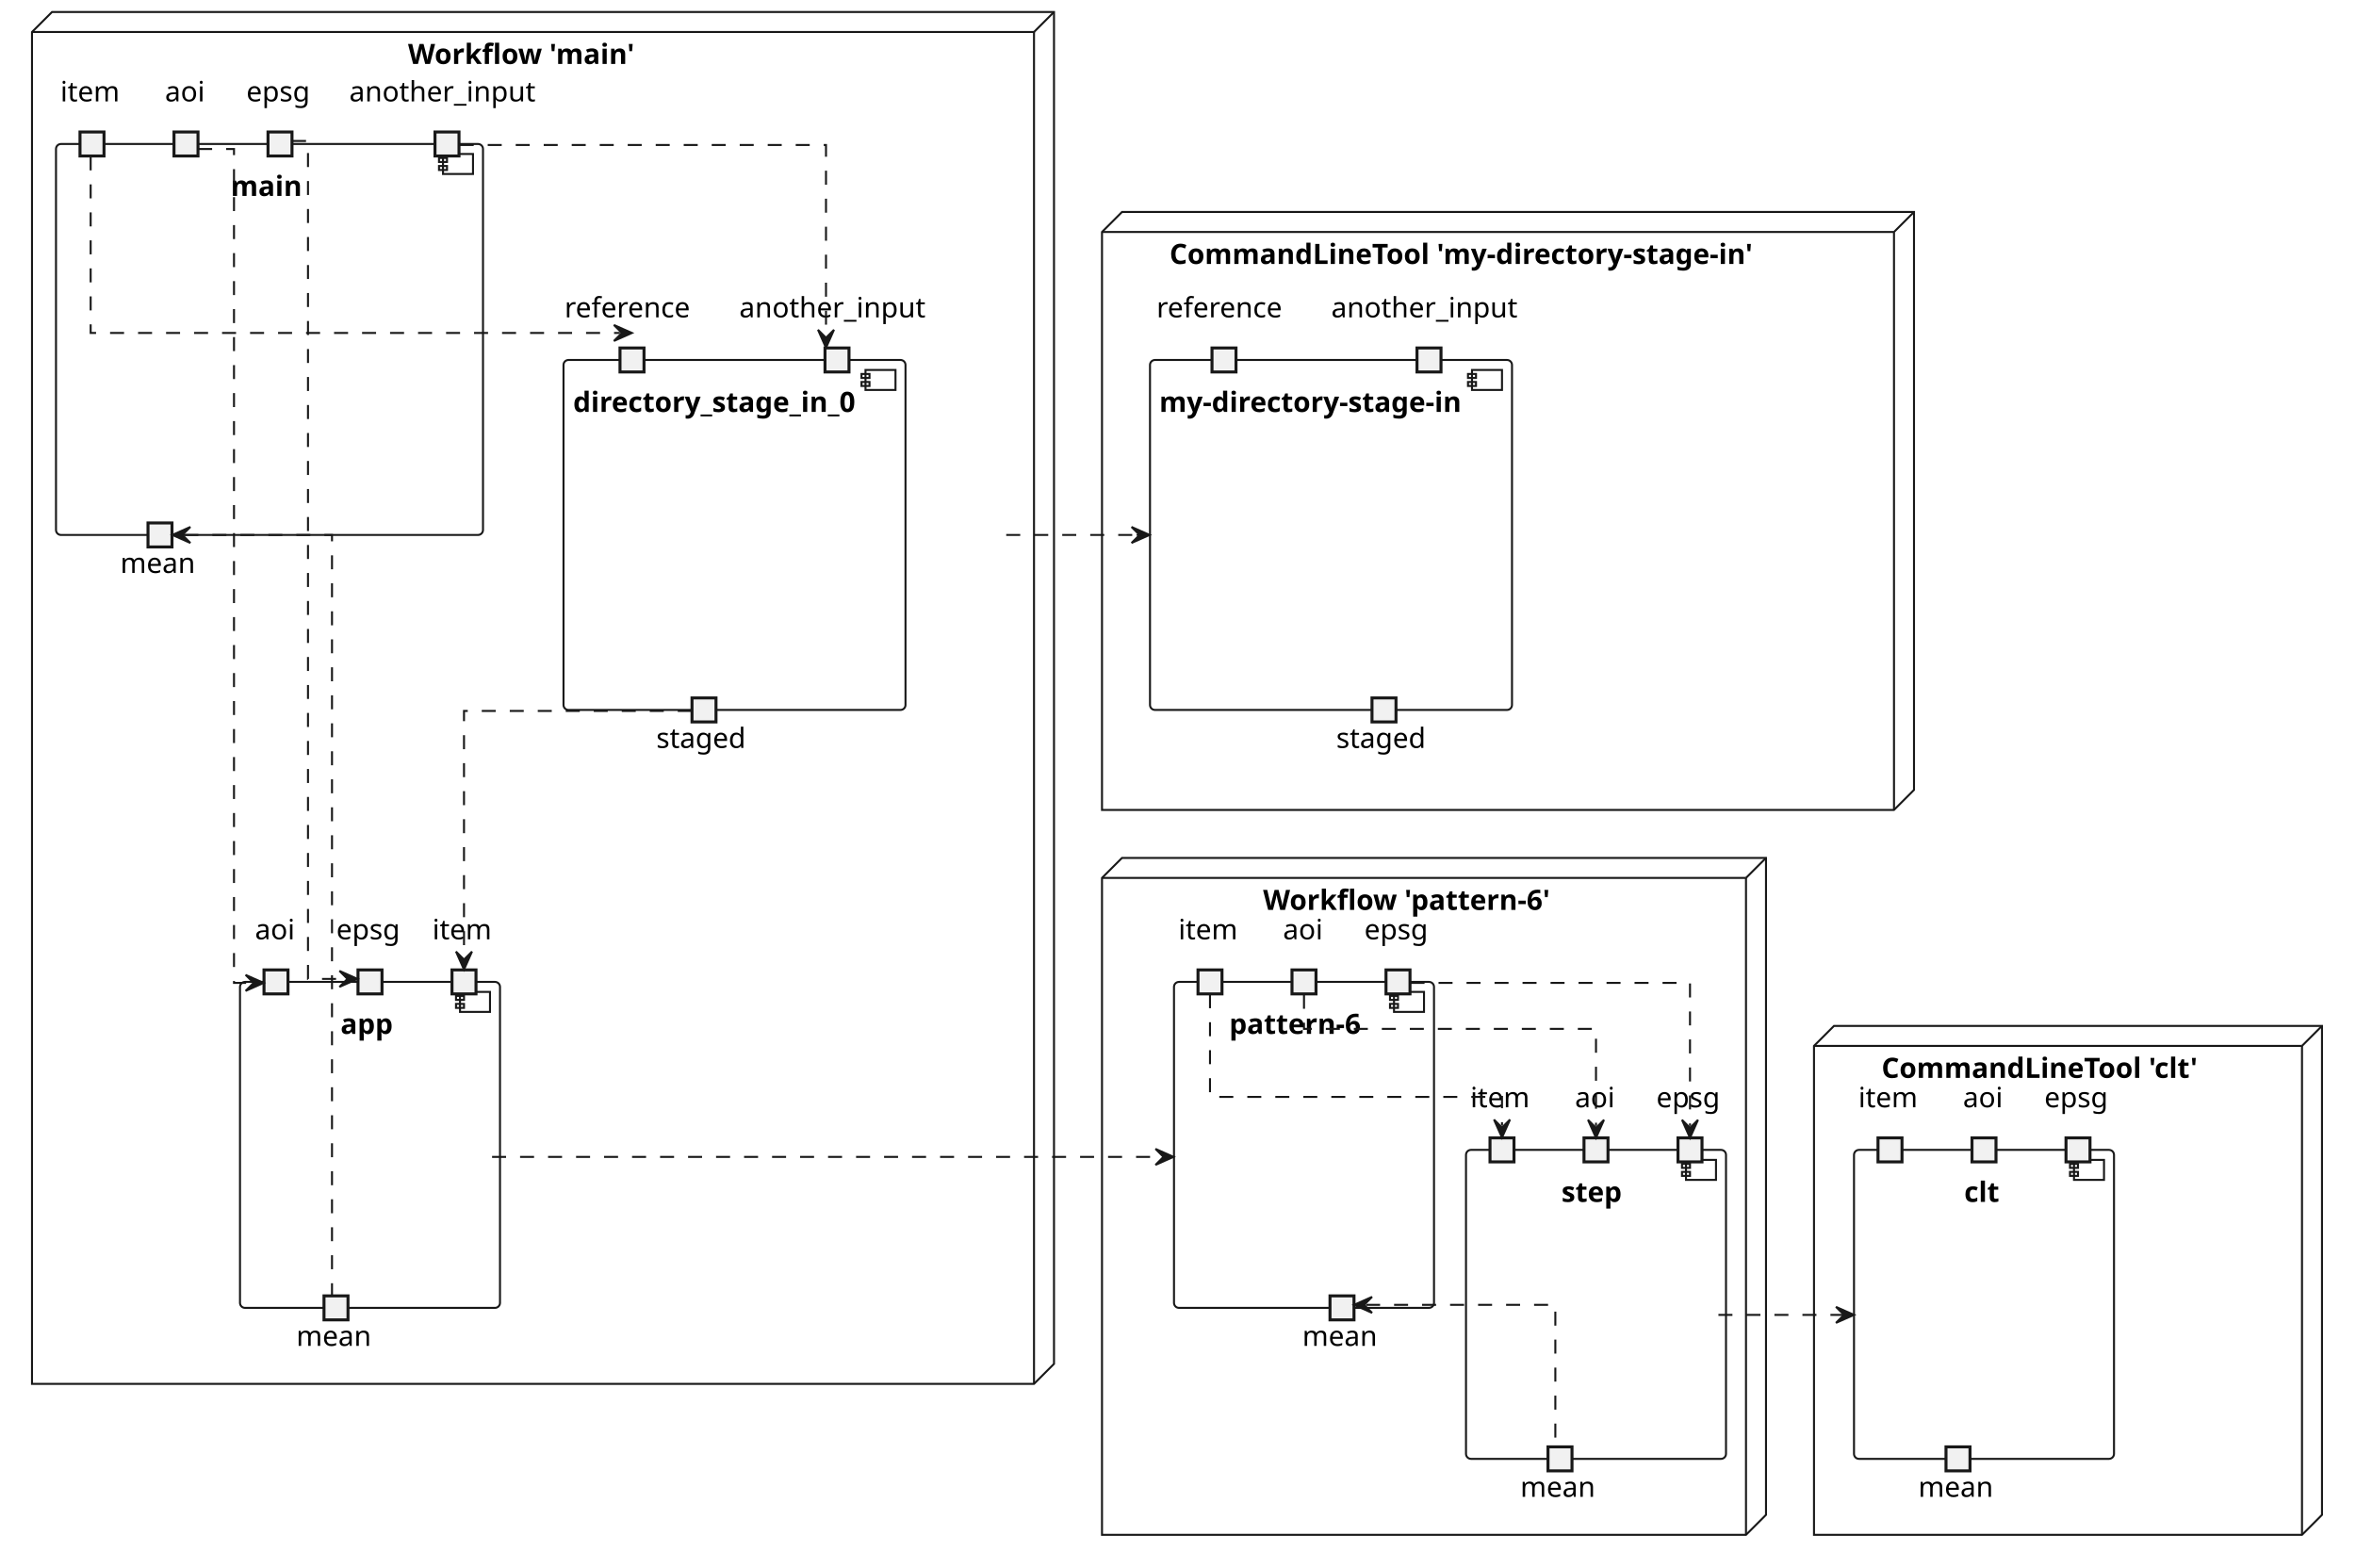
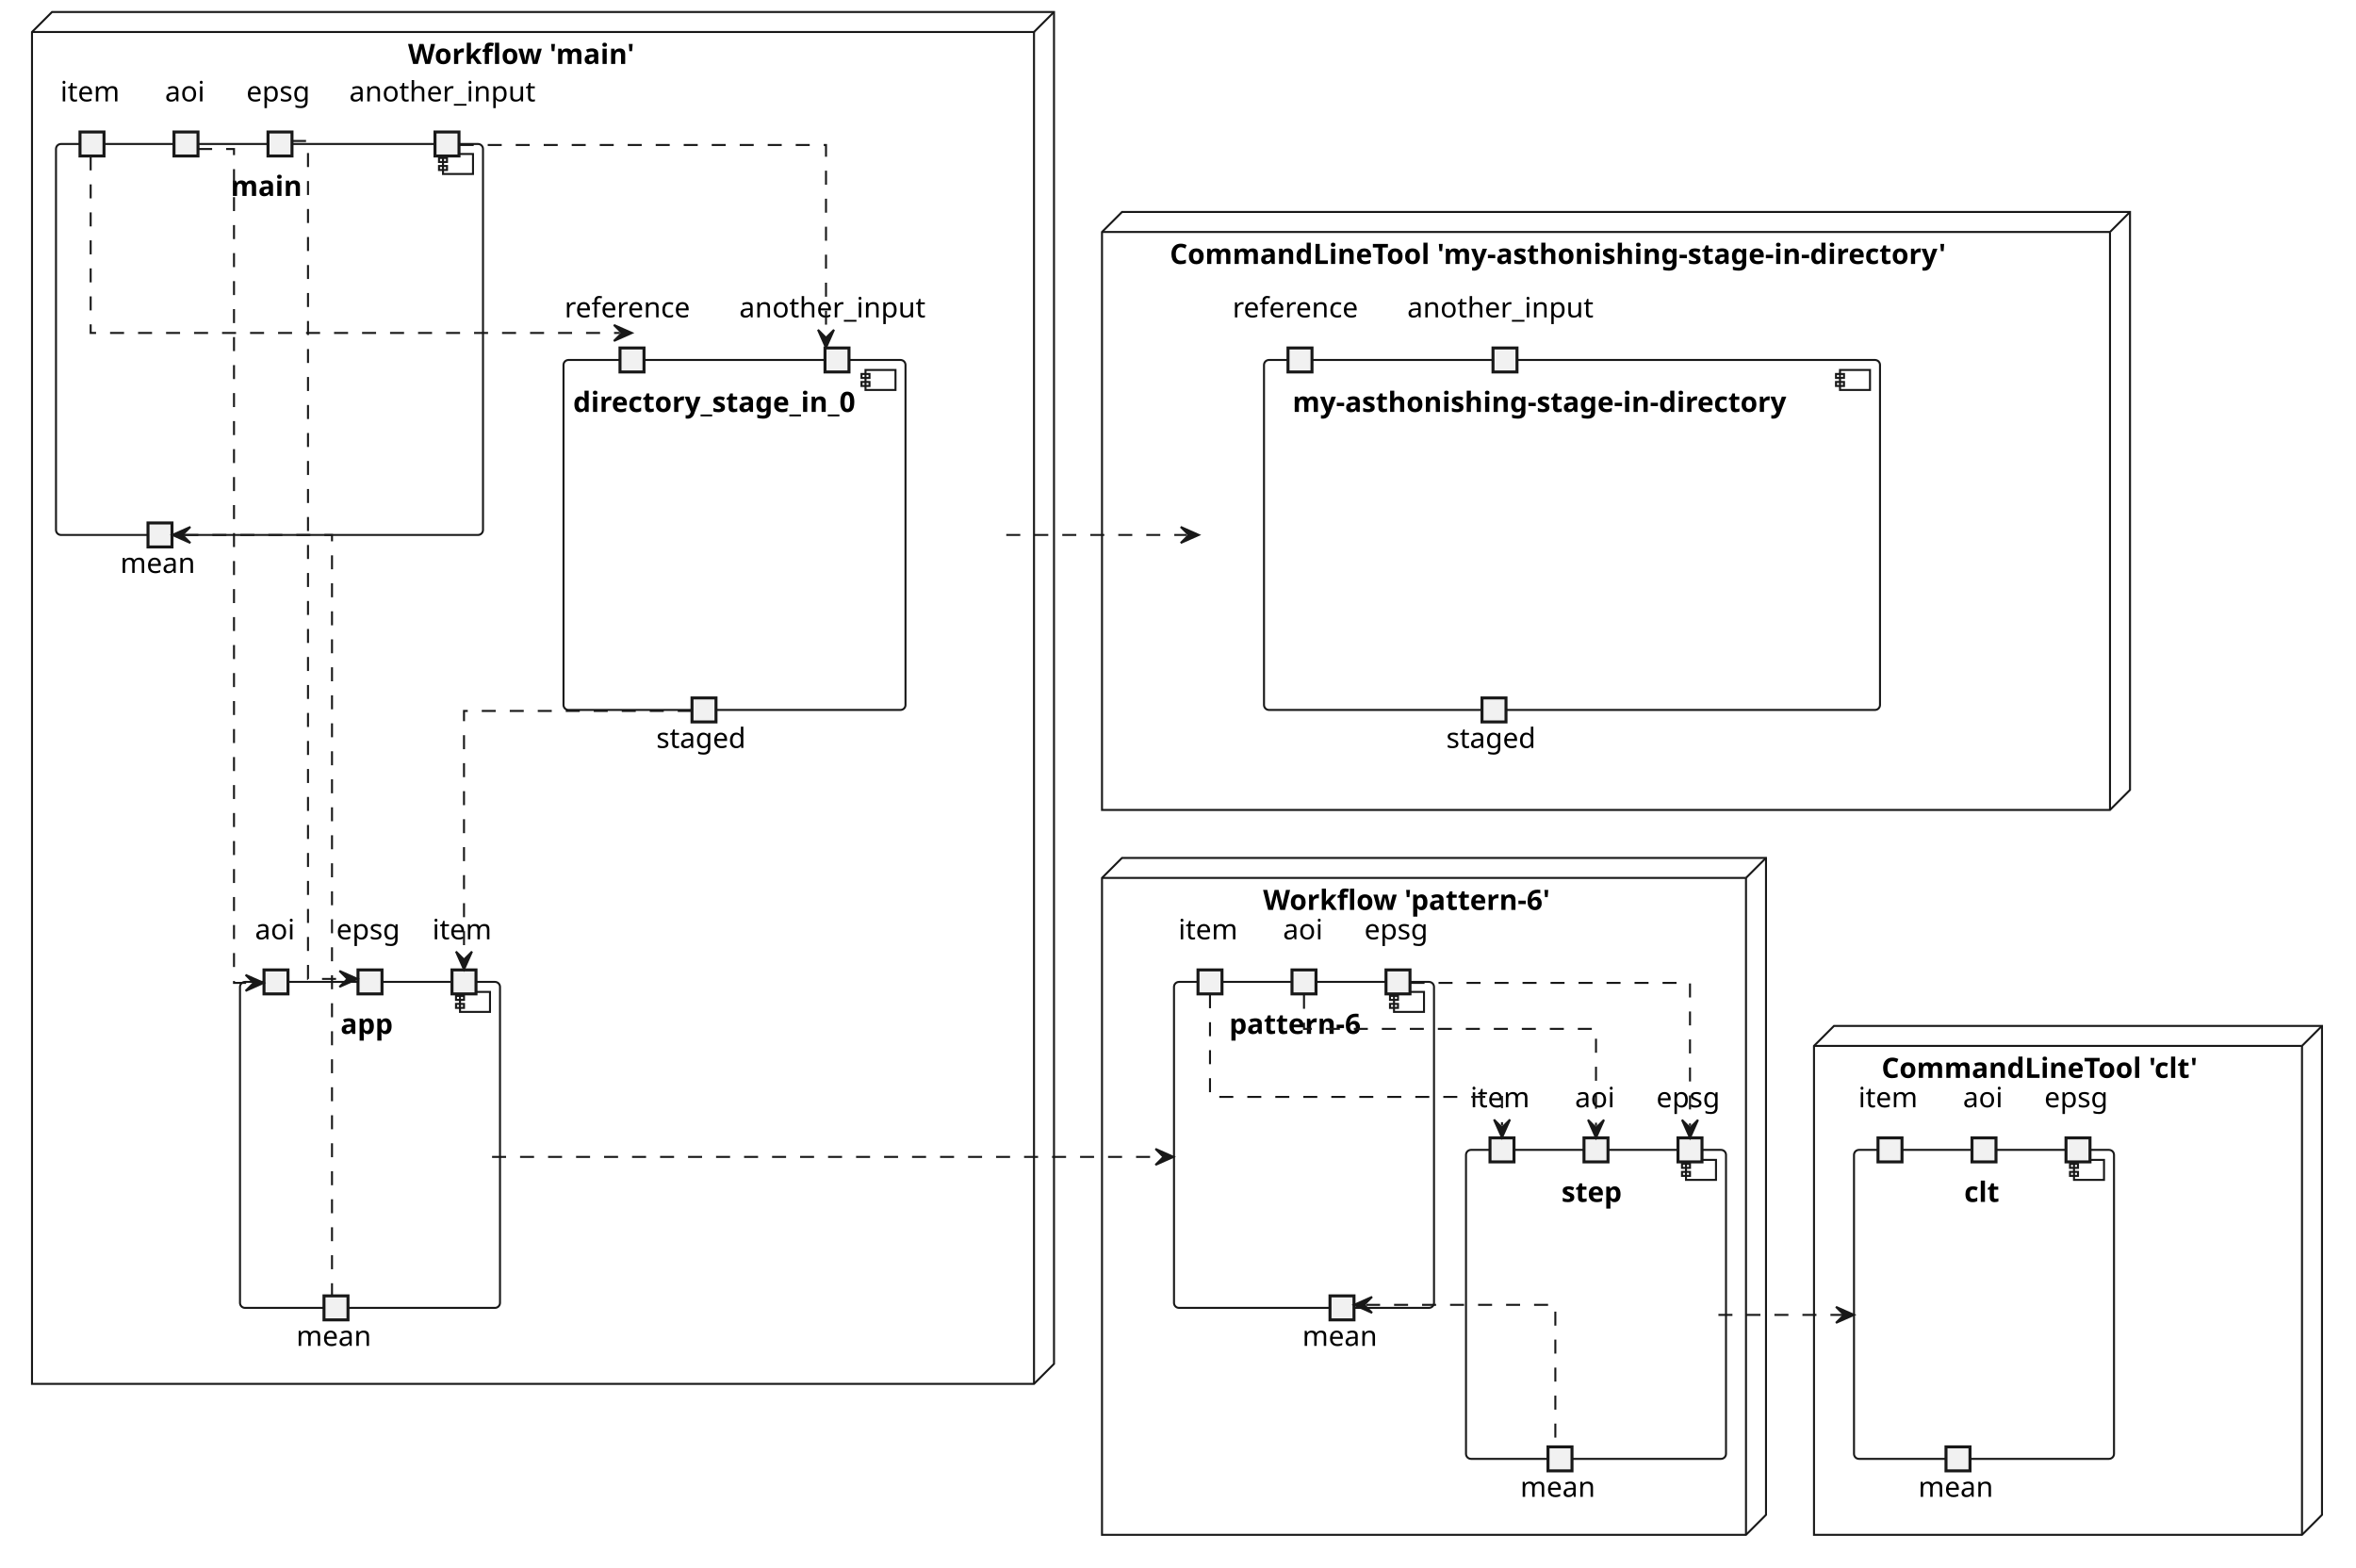
<svg xmlns="http://www.w3.org/2000/svg" contentStyleType="text/css" data-diagram-type="DESCRIPTION" height="784px" preserveAspectRatio="none" style="width:1178px;height:784px;background:#FFFFFF;" version="1.1" viewBox="0 0 1178 784" width="1178px" zoomAndPan="magnify">
  <defs />
  <g>
    <g class="cluster" data-entity="Workflow 'main'" data-source-line="4" data-uid="ent0002" id="cluster_Workflow 'main'">
      <polygon fill="none" points="16,16,26,6,527,6,527,682,517,692,16,692,16,16" style="stroke:#181818;stroke-width:1;" />
      <line style="stroke:#181818;stroke-width:1;" x1="517" x2="527" y1="16" y2="6" />
      <line style="stroke:#181818;stroke-width:1;" x1="16" x2="517" y1="16" y2="16" />
      <line style="stroke:#181818;stroke-width:1;" x1="517" x2="517" y1="16" y2="692" />
      <text fill="#000000" font-family="sans-serif" font-size="14" font-weight="bold" lengthAdjust="spacing" textLength="126.964" x="204.018" y="31.995">Workflow 'main'</text>
    </g>
    <g class="cluster" data-entity="main" data-source-line="5" data-uid="ent0003" id="cluster_main">
      <rect fill="none" height="195.5" rx="2.5" ry="2.5" style="stroke:#181818;stroke-width:1;" width="213.5" x="28" y="72" />
      <rect fill="none" height="10" style="stroke:#181818;stroke-width:1;" width="15" x="221.5" y="77" />
      <rect fill="none" height="2" style="stroke:#181818;stroke-width:1;" width="4" x="219.5" y="79" />
      <rect fill="none" height="2" style="stroke:#181818;stroke-width:1;" width="4" x="219.5" y="83" />
      <text fill="#000000" font-family="sans-serif" font-size="14" font-weight="bold" lengthAdjust="spacing" textLength="38.801" x="115.35" y="97.995">main</text>
    </g>
    <g class="cluster" data-entity="main_directory_stage_in_0" data-source-line="21" data-uid="ent0009" id="cluster_main_directory_stage_in_0">
      <rect fill="none" height="175" rx="2.5" ry="2.5" style="stroke:#181818;stroke-width:1;" width="171" x="281.75" y="180" />
      <rect fill="none" height="10" style="stroke:#181818;stroke-width:1;" width="15" x="432.75" y="185" />
      <rect fill="none" height="2" style="stroke:#181818;stroke-width:1;" width="4" x="430.75" y="187" />
      <rect fill="none" height="2" style="stroke:#181818;stroke-width:1;" width="4" x="430.75" y="191" />
      <text fill="#000000" font-family="sans-serif" font-size="14" font-weight="bold" lengthAdjust="spacing" textLength="161.356" x="286.572" y="205.995">directory_stage_in_0</text>
    </g>
    <g class="cluster" data-entity="main_app" data-source-line="35" data-uid="ent0015" id="cluster_main_app">
      <rect fill="none" height="163" rx="2.5" ry="2.5" style="stroke:#181818;stroke-width:1;" width="130" x="120" y="491" />
      <rect fill="none" height="10" style="stroke:#181818;stroke-width:1;" width="15" x="230" y="496" />
      <rect fill="none" height="2" style="stroke:#181818;stroke-width:1;" width="4" x="228" y="498" />
      <rect fill="none" height="2" style="stroke:#181818;stroke-width:1;" width="4" x="228" y="502" />
      <text fill="#000000" font-family="sans-serif" font-size="14" font-weight="bold" lengthAdjust="spacing" textLength="29.49" x="170.255" y="516.995">app</text>
    </g>
-     <g class="cluster" data-entity="CommandLineTool 'my-directory-stage-in'" data-source-line="54" data-uid="ent0023" id="cluster_CommandLineTool 'my-directory-stage-in'">
-       <polygon fill="none" points="551,116,561,106,957,106,957,395,947,405,551,405,551,116" style="stroke:#181818;stroke-width:1;" />
-       <line style="stroke:#181818;stroke-width:1;" x1="947" x2="957" y1="116" y2="106" />
-       <line style="stroke:#181818;stroke-width:1;" x1="551" x2="947" y1="116" y2="116" />
-       <line style="stroke:#181818;stroke-width:1;" x1="947" x2="947" y1="116" y2="405" />
-       <text fill="#000000" font-family="sans-serif" font-size="14" font-weight="bold" lengthAdjust="spacing" textLength="330.477" x="584.762" y="131.995">CommandLineTool 'my-directory-stage-in'</text>
-     </g>
-     <g class="cluster" data-entity="my_directory_stage_in" data-source-line="55" data-uid="ent0024" id="cluster_my_directory_stage_in">
-       <rect fill="none" height="175" rx="2.5" ry="2.5" style="stroke:#181818;stroke-width:1;" width="181" x="575" y="180" />
-       <rect fill="none" height="10" style="stroke:#181818;stroke-width:1;" width="15" x="736" y="185" />
-       <rect fill="none" height="2" style="stroke:#181818;stroke-width:1;" width="4" x="734" y="187" />
-       <rect fill="none" height="2" style="stroke:#181818;stroke-width:1;" width="4" x="734" y="191" />
-       <text fill="#000000" font-family="sans-serif" font-size="14" font-weight="bold" lengthAdjust="spacing" textLength="171.76" x="579.62" y="205.995">my-directory-stage-in</text>
+     <g class="cluster" data-entity="CommandLineTool 'my-asthonishing-stage-in-directory'" data-source-line="54" data-uid="ent0023" id="cluster_CommandLineTool 'my-asthonishing-stage-in-directory'">
+       <polygon fill="none" points="551,116,561,106,1065,106,1065,395,1055,405,551,405,551,116" style="stroke:#181818;stroke-width:1;" />
+       <line style="stroke:#181818;stroke-width:1;" x1="1055" x2="1065" y1="116" y2="106" />
+       <line style="stroke:#181818;stroke-width:1;" x1="551" x2="1055" y1="116" y2="116" />
+       <line style="stroke:#181818;stroke-width:1;" x1="1055" x2="1055" y1="116" y2="405" />
+       <text fill="#000000" font-family="sans-serif" font-size="14" font-weight="bold" lengthAdjust="spacing" textLength="438.197" x="584.901" y="131.995">CommandLineTool 'my-asthonishing-stage-in-directory'</text>
+     </g>
+     <g class="cluster" data-entity="my_asthonishing_stage_in_directory" data-source-line="55" data-uid="ent0024" id="cluster_my_asthonishing_stage_in_directory">
+       <rect fill="none" height="175" rx="2.5" ry="2.5" style="stroke:#181818;stroke-width:1;" width="308" x="632" y="180" />
+       <rect fill="none" height="10" style="stroke:#181818;stroke-width:1;" width="15" x="920" y="185" />
+       <rect fill="none" height="2" style="stroke:#181818;stroke-width:1;" width="4" x="918" y="187" />
+       <rect fill="none" height="2" style="stroke:#181818;stroke-width:1;" width="4" x="918" y="191" />
+       <text fill="#000000" font-family="sans-serif" font-size="14" font-weight="bold" lengthAdjust="spacing" textLength="279.481" x="646.26" y="205.995">my-asthonishing-stage-in-directory</text>
    </g>
    <g class="cluster" data-entity="Workflow 'pattern-6'" data-source-line="69" data-uid="ent0028" id="cluster_Workflow 'pattern-6'">
      <polygon fill="none" points="551,439,561,429,883,429,883,757.5,873,767.5,551,767.5,551,439" style="stroke:#181818;stroke-width:1;" />
      <line style="stroke:#181818;stroke-width:1;" x1="873" x2="883" y1="439" y2="429" />
      <line style="stroke:#181818;stroke-width:1;" x1="551" x2="873" y1="439" y2="439" />
      <line style="stroke:#181818;stroke-width:1;" x1="873" x2="873" y1="439" y2="767.5" />
      <text fill="#000000" font-family="sans-serif" font-size="14" font-weight="bold" lengthAdjust="spacing" textLength="162.935" x="631.533" y="454.995">Workflow 'pattern-6'</text>
    </g>
    <g class="cluster" data-entity="pattern_6" data-source-line="70" data-uid="ent0029" id="cluster_pattern_6">
      <rect fill="none" height="163" rx="2.5" ry="2.5" style="stroke:#181818;stroke-width:1;" width="130" x="587" y="491" />
      <rect fill="none" height="10" style="stroke:#181818;stroke-width:1;" width="15" x="697" y="496" />
      <rect fill="none" height="2" style="stroke:#181818;stroke-width:1;" width="4" x="695" y="498" />
      <rect fill="none" height="2" style="stroke:#181818;stroke-width:1;" width="4" x="695" y="502" />
      <text fill="#000000" font-family="sans-serif" font-size="14" font-weight="bold" lengthAdjust="spacing" textLength="74.772" x="614.614" y="516.995">pattern-6</text>
    </g>
    <g class="cluster" data-entity="pattern_6_step" data-source-line="84" data-uid="ent0034" id="cluster_pattern_6_step">
      <rect fill="none" height="154.5" rx="2.5" ry="2.5" style="stroke:#181818;stroke-width:1;" width="130" x="733" y="575" />
      <rect fill="none" height="10" style="stroke:#181818;stroke-width:1;" width="15" x="843" y="580" />
      <rect fill="none" height="2" style="stroke:#181818;stroke-width:1;" width="4" x="841" y="582" />
      <rect fill="none" height="2" style="stroke:#181818;stroke-width:1;" width="4" x="841" y="586" />
      <text fill="#000000" font-family="sans-serif" font-size="14" font-weight="bold" lengthAdjust="spacing" textLength="34.542" x="780.729" y="600.995">step</text>
    </g>
    <g class="cluster" data-entity="CommandLineTool 'clt'" data-source-line="103" data-uid="ent0042" id="cluster_CommandLineTool 'clt'">
      <polygon fill="none" points="907,523,917,513,1161,513,1161,757.5,1151,767.5,907,767.5,907,523" style="stroke:#181818;stroke-width:1;" />
      <line style="stroke:#181818;stroke-width:1;" x1="1151" x2="1161" y1="523" y2="513" />
      <line style="stroke:#181818;stroke-width:1;" x1="907" x2="1151" y1="523" y2="523" />
      <line style="stroke:#181818;stroke-width:1;" x1="1151" x2="1151" y1="523" y2="767.5" />
      <text fill="#000000" font-family="sans-serif" font-size="14" font-weight="bold" lengthAdjust="spacing" textLength="178.507" x="940.747" y="538.995">CommandLineTool 'clt'</text>
    </g>
    <g class="cluster" data-entity="clt" data-source-line="104" data-uid="ent0043" id="cluster_clt">
      <rect fill="none" height="154.5" rx="2.5" ry="2.5" style="stroke:#181818;stroke-width:1;" width="130" x="927" y="575" />
      <rect fill="none" height="10" style="stroke:#181818;stroke-width:1;" width="15" x="1037" y="580" />
      <rect fill="none" height="2" style="stroke:#181818;stroke-width:1;" width="4" x="1035" y="582" />
      <rect fill="none" height="2" style="stroke:#181818;stroke-width:1;" width="4" x="1035" y="586" />
      <text fill="#000000" font-family="sans-serif" font-size="14" font-weight="bold" lengthAdjust="spacing" textLength="19.79" x="982.105" y="600.995">clt</text>
    </g>
    <g class="entity" data-entity="main_aoi" data-source-line="7" data-uid="ent0004" id="entity_main_aoi">
      <text fill="#000000" font-family="sans-serif" font-size="14" lengthAdjust="spacing" textLength="21.034" x="82.483" y="50.698">aoi</text>
      <rect fill="#F1F1F1" height="12" style="stroke:#181818;stroke-width:1.5;" width="12" x="87" y="66" />
    </g>
    <g class="entity" data-entity="main_epsg" data-source-line="9" data-uid="ent0005" id="entity_main_epsg">
      <text fill="#000000" font-family="sans-serif" font-size="14" lengthAdjust="spacing" textLength="33.681" x="123.16" y="50.698">epsg</text>
      <rect fill="#F1F1F1" height="12" style="stroke:#181818;stroke-width:1.5;" width="12" x="134" y="66" />
    </g>
    <g class="entity" data-entity="main_another_input" data-source-line="11" data-uid="ent0006" id="entity_main_another_input">
      <text fill="#000000" font-family="sans-serif" font-size="14" lengthAdjust="spacing" textLength="97.761" x="174.62" y="50.698">another_input</text>
      <rect fill="#F1F1F1" height="12" style="stroke:#181818;stroke-width:1.5;" width="12" x="217.5" y="66" />
    </g>
    <g class="entity" data-entity="main_item" data-source-line="13" data-uid="ent0007" id="entity_main_item">
      <text fill="#000000" font-family="sans-serif" font-size="14" lengthAdjust="spacing" textLength="31.63" x="30.185" y="50.698">item</text>
      <rect fill="#F1F1F1" height="12" style="stroke:#181818;stroke-width:1.5;" width="12" x="40" y="66" />
    </g>
    <g class="entity" data-entity="main_mean" data-source-line="16" data-uid="ent0008" id="entity_main_mean">
      <text fill="#000000" font-family="sans-serif" font-size="14" lengthAdjust="spacing" textLength="39.703" x="60.148" y="286.495">mean</text>
      <rect fill="#F1F1F1" height="12" style="stroke:#181818;stroke-width:1.5;" width="12" x="74" y="261.5" />
    </g>
    <g class="entity" data-entity="main_directory_stage_in_0_reference" data-source-line="23" data-uid="ent0010" id="entity_main_directory_stage_in_0_reference">
      <text fill="#000000" font-family="sans-serif" font-size="14" lengthAdjust="spacing" textLength="67.464" x="282.268" y="158.698">reference</text>
      <rect fill="#F1F1F1" height="12" style="stroke:#181818;stroke-width:1.5;" width="12" x="310" y="174" />
    </g>
    <g class="entity" data-entity="main_directory_stage_in_0_another_input" data-source-line="26" data-uid="ent0012" id="entity_main_directory_stage_in_0_another_input">
      <text fill="#000000" font-family="sans-serif" font-size="14" lengthAdjust="spacing" textLength="97.761" x="369.62" y="158.698">another_input</text>
      <rect fill="#F1F1F1" height="12" style="stroke:#181818;stroke-width:1.5;" width="12" x="412.5" y="174" />
    </g>
    <g class="entity" data-entity="main_directory_stage_in_0_staged" data-source-line="31" data-uid="ent0014" id="entity_main_directory_stage_in_0_staged">
      <text fill="#000000" font-family="sans-serif" font-size="14" lengthAdjust="spacing" textLength="47.749" x="328.125" y="373.995">staged</text>
      <rect fill="#F1F1F1" height="12" style="stroke:#181818;stroke-width:1.5;" width="12" x="346" y="349" />
    </g>
    <g class="entity" data-entity="main_app_aoi" data-source-line="37" data-uid="ent0016" id="entity_main_app_aoi">
      <text fill="#000000" font-family="sans-serif" font-size="14" lengthAdjust="spacing" textLength="21.034" x="127.483" y="469.698">aoi</text>
      <rect fill="#F1F1F1" height="12" style="stroke:#181818;stroke-width:1.5;" width="12" x="132" y="485" />
    </g>
    <g class="entity" data-entity="main_app_epsg" data-source-line="40" data-uid="ent0018" id="entity_main_app_epsg">
      <text fill="#000000" font-family="sans-serif" font-size="14" lengthAdjust="spacing" textLength="33.681" x="168.16" y="469.698">epsg</text>
      <rect fill="#F1F1F1" height="12" style="stroke:#181818;stroke-width:1.5;" width="12" x="179" y="485" />
    </g>
    <g class="entity" data-entity="main_app_item" data-source-line="43" data-uid="ent0020" id="entity_main_app_item">
      <text fill="#000000" font-family="sans-serif" font-size="14" lengthAdjust="spacing" textLength="31.63" x="216.185" y="469.698">item</text>
      <rect fill="#F1F1F1" height="12" style="stroke:#181818;stroke-width:1.5;" width="12" x="226" y="485" />
    </g>
    <g class="entity" data-entity="main_app_mean" data-source-line="48" data-uid="ent0022" id="entity_main_app_mean">
      <text fill="#000000" font-family="sans-serif" font-size="14" lengthAdjust="spacing" textLength="39.703" x="148.148" y="672.995">mean</text>
      <rect fill="#F1F1F1" height="12" style="stroke:#181818;stroke-width:1.5;" width="12" x="162" y="648" />
    </g>
-     <g class="entity" data-entity="my_directory_stage_in_reference" data-source-line="57" data-uid="ent0025" id="entity_my_directory_stage_in_reference">
-       <text fill="#000000" font-family="sans-serif" font-size="14" lengthAdjust="spacing" textLength="67.464" x="578.268" y="158.698">reference</text>
-       <rect fill="#F1F1F1" height="12" style="stroke:#181818;stroke-width:1.5;" width="12" x="606" y="174" />
-     </g>
-     <g class="entity" data-entity="my_directory_stage_in_another_input" data-source-line="59" data-uid="ent0026" id="entity_my_directory_stage_in_another_input">
-       <text fill="#000000" font-family="sans-serif" font-size="14" lengthAdjust="spacing" textLength="97.761" x="665.62" y="158.698">another_input</text>
-       <rect fill="#F1F1F1" height="12" style="stroke:#181818;stroke-width:1.5;" width="12" x="708.5" y="174" />
-     </g>
-     <g class="entity" data-entity="my_directory_stage_in_staged" data-source-line="62" data-uid="ent0027" id="entity_my_directory_stage_in_staged">
-       <text fill="#000000" font-family="sans-serif" font-size="14" lengthAdjust="spacing" textLength="47.749" x="668.125" y="373.995">staged</text>
-       <rect fill="#F1F1F1" height="12" style="stroke:#181818;stroke-width:1.5;" width="12" x="686" y="349" />
+     <g class="entity" data-entity="my_asthonishing_stage_in_directory_reference" data-source-line="57" data-uid="ent0025" id="entity_my_asthonishing_stage_in_directory_reference">
+       <text fill="#000000" font-family="sans-serif" font-size="14" lengthAdjust="spacing" textLength="67.464" x="616.268" y="158.698">reference</text>
+       <rect fill="#F1F1F1" height="12" style="stroke:#181818;stroke-width:1.5;" width="12" x="644" y="174" />
+     </g>
+     <g class="entity" data-entity="my_asthonishing_stage_in_directory_another_input" data-source-line="59" data-uid="ent0026" id="entity_my_asthonishing_stage_in_directory_another_input">
+       <text fill="#000000" font-family="sans-serif" font-size="14" lengthAdjust="spacing" textLength="97.761" x="703.62" y="158.698">another_input</text>
+       <rect fill="#F1F1F1" height="12" style="stroke:#181818;stroke-width:1.5;" width="12" x="746.5" y="174" />
+     </g>
+     <g class="entity" data-entity="my_asthonishing_stage_in_directory_staged" data-source-line="62" data-uid="ent0027" id="entity_my_asthonishing_stage_in_directory_staged">
+       <text fill="#000000" font-family="sans-serif" font-size="14" lengthAdjust="spacing" textLength="47.749" x="723.125" y="373.995">staged</text>
+       <rect fill="#F1F1F1" height="12" style="stroke:#181818;stroke-width:1.5;" width="12" x="741" y="349" />
    </g>
    <g class="entity" data-entity="pattern_6_aoi" data-source-line="72" data-uid="ent0030" id="entity_pattern_6_aoi">
      <text fill="#000000" font-family="sans-serif" font-size="14" lengthAdjust="spacing" textLength="21.034" x="641.483" y="469.698">aoi</text>
      <rect fill="#F1F1F1" height="12" style="stroke:#181818;stroke-width:1.5;" width="12" x="646" y="485" />
    </g>
    <g class="entity" data-entity="pattern_6_epsg" data-source-line="74" data-uid="ent0031" id="entity_pattern_6_epsg">
      <text fill="#000000" font-family="sans-serif" font-size="14" lengthAdjust="spacing" textLength="33.681" x="682.16" y="469.698">epsg</text>
      <rect fill="#F1F1F1" height="12" style="stroke:#181818;stroke-width:1.5;" width="12" x="693" y="485" />
    </g>
    <g class="entity" data-entity="pattern_6_item" data-source-line="76" data-uid="ent0032" id="entity_pattern_6_item">
      <text fill="#000000" font-family="sans-serif" font-size="14" lengthAdjust="spacing" textLength="31.63" x="589.185" y="469.698">item</text>
      <rect fill="#F1F1F1" height="12" style="stroke:#181818;stroke-width:1.5;" width="12" x="599" y="485" />
    </g>
    <g class="entity" data-entity="pattern_6_mean" data-source-line="79" data-uid="ent0033" id="entity_pattern_6_mean">
      <text fill="#000000" font-family="sans-serif" font-size="14" lengthAdjust="spacing" textLength="39.703" x="651.148" y="672.995">mean</text>
      <rect fill="#F1F1F1" height="12" style="stroke:#181818;stroke-width:1.5;" width="12" x="665" y="648" />
    </g>
    <g class="entity" data-entity="pattern_6_step_item" data-source-line="86" data-uid="ent0035" id="entity_pattern_6_step_item">
      <text fill="#000000" font-family="sans-serif" font-size="14" lengthAdjust="spacing" textLength="31.63" x="735.185" y="553.698">item</text>
      <rect fill="#F1F1F1" height="12" style="stroke:#181818;stroke-width:1.5;" width="12" x="745" y="569" />
    </g>
    <g class="entity" data-entity="pattern_6_step_aoi" data-source-line="89" data-uid="ent0037" id="entity_pattern_6_step_aoi">
      <text fill="#000000" font-family="sans-serif" font-size="14" lengthAdjust="spacing" textLength="21.034" x="787.483" y="553.698">aoi</text>
      <rect fill="#F1F1F1" height="12" style="stroke:#181818;stroke-width:1.5;" width="12" x="792" y="569" />
    </g>
    <g class="entity" data-entity="pattern_6_step_epsg" data-source-line="92" data-uid="ent0039" id="entity_pattern_6_step_epsg">
      <text fill="#000000" font-family="sans-serif" font-size="14" lengthAdjust="spacing" textLength="33.681" x="828.16" y="553.698">epsg</text>
      <rect fill="#F1F1F1" height="12" style="stroke:#181818;stroke-width:1.5;" width="12" x="839" y="569" />
    </g>
    <g class="entity" data-entity="pattern_6_step_mean" data-source-line="97" data-uid="ent0041" id="entity_pattern_6_step_mean">
      <text fill="#000000" font-family="sans-serif" font-size="14" lengthAdjust="spacing" textLength="39.703" x="760.148" y="748.495">mean</text>
      <rect fill="#F1F1F1" height="12" style="stroke:#181818;stroke-width:1.5;" width="12" x="774" y="723.5" />
    </g>
    <g class="entity" data-entity="clt_item" data-source-line="106" data-uid="ent0044" id="entity_clt_item">
      <text fill="#000000" font-family="sans-serif" font-size="14" lengthAdjust="spacing" textLength="31.63" x="929.185" y="553.698">item</text>
      <rect fill="#F1F1F1" height="12" style="stroke:#181818;stroke-width:1.5;" width="12" x="939" y="569" />
    </g>
    <g class="entity" data-entity="clt_aoi" data-source-line="108" data-uid="ent0045" id="entity_clt_aoi">
      <text fill="#000000" font-family="sans-serif" font-size="14" lengthAdjust="spacing" textLength="21.034" x="981.483" y="553.698">aoi</text>
      <rect fill="#F1F1F1" height="12" style="stroke:#181818;stroke-width:1.5;" width="12" x="986" y="569" />
    </g>
    <g class="entity" data-entity="clt_epsg" data-source-line="110" data-uid="ent0046" id="entity_clt_epsg">
      <text fill="#000000" font-family="sans-serif" font-size="14" lengthAdjust="spacing" textLength="33.681" x="1022.16" y="553.698">epsg</text>
      <rect fill="#F1F1F1" height="12" style="stroke:#181818;stroke-width:1.5;" width="12" x="1033" y="569" />
    </g>
    <g class="entity" data-entity="clt_mean" data-source-line="113" data-uid="ent0047" id="entity_clt_mean">
      <text fill="#000000" font-family="sans-serif" font-size="14" lengthAdjust="spacing" textLength="39.703" x="959.148" y="748.495">mean</text>
      <rect fill="#F1F1F1" height="12" style="stroke:#181818;stroke-width:1.5;" width="12" x="973" y="723.5" />
    </g>
    <g class="link" data-entity-1="main_item" data-entity-2="main_directory_stage_in_0_reference" data-source-line="24" data-uid="lnk11" id="link_main_item_main_directory_stage_in_0_reference">
      <path d="M45.33,78.2 C45.33,99.22 45.33,166.5 45.33,166.5 C45.33,166.5 305.79,166.5 309.95,166.5" fill="none" id="main_item-to-main_directory_stage_in_0_reference" style="stroke:#181818;stroke-width:1;stroke-dasharray:7.0,7.0;" />
      <polygon fill="#181818" points="315.95,166.5,306.95,162.5,310.95,166.5,306.95,170.5,315.95,166.5" style="stroke:#181818;stroke-width:1;" />
    </g>
    <g class="link" data-entity-1="main_another_input" data-entity-2="main_directory_stage_in_0_another_input" data-source-line="27" data-uid="lnk13" id="link_main_another_input_main_directory_stage_in_0_another_input">
      <path d="M229.86,72.5 C261.76,72.5 413,72.5 413,72.5 C413,72.5 413,145.17 413,167.91" fill="none" id="main_another_input-to-main_directory_stage_in_0_another_input" style="stroke:#181818;stroke-width:1;stroke-dasharray:7.0,7.0;" />
      <polygon fill="#181818" points="413,173.91,417,164.91,413,168.91,409,164.91,413,173.91" style="stroke:#181818;stroke-width:1;" />
    </g>
    <g class="link" data-entity-1="main_aoi" data-entity-2="main_app_aoi" data-source-line="38" data-uid="lnk17" id="link_main_aoi_main_app_aoi">
      <path d="M99.06,74.5 C106.17,74.5 117,74.5 117,74.5 C117,74.5 117,491.5 117,491.5 C117,491.5 119.62,491.5 125.81,491.5" fill="none" id="main_aoi-to-main_app_aoi" style="stroke:#181818;stroke-width:1;stroke-dasharray:7.0,7.0;" />
      <polygon fill="#181818" points="131.81,491.5,122.81,487.5,126.81,491.5,122.81,495.5,131.81,491.5" style="stroke:#181818;stroke-width:1;" />
    </g>
    <g class="link" data-entity-1="main_epsg" data-entity-2="main_app_epsg" data-source-line="41" data-uid="lnk19" id="link_main_epsg_main_app_epsg">
      <path d="M146.02,70.5 C149.81,70.5 154,70.5 154,70.5 C154,70.5 154,489.5 154,489.5 C154,489.5 163.67,489.5 172.73,489.5" fill="none" id="main_epsg-to-main_app_epsg" style="stroke:#181818;stroke-width:1;stroke-dasharray:7.0,7.0;" />
      <polygon fill="#181818" points="178.73,489.5,169.73,485.5,173.73,489.5,169.73,493.5,178.73,489.5" style="stroke:#181818;stroke-width:1;" />
    </g>
    <g class="link" data-entity-1="main_directory_stage_in_0_staged" data-entity-2="main_app_item" data-source-line="44" data-uid="lnk21" id="link_main_directory_stage_in_0_staged_main_app_item">
      <path d="M345.88,355.5 C321.43,355.5 232,355.5 232,355.5 C232,355.5 232,452.32 232,478.83" fill="none" id="main_directory_stage_in_0_staged-to-main_app_item" style="stroke:#181818;stroke-width:1;stroke-dasharray:7.0,7.0;" />
      <polygon fill="#181818" points="232,484.83,236,475.83,232,479.83,228,475.83,232,484.83" style="stroke:#181818;stroke-width:1;" />
    </g>
    <g class="link" data-entity-1="pattern_6_item" data-entity-2="pattern_6_step_item" data-source-line="87" data-uid="lnk36" id="link_pattern_6_item_pattern_6_step_item">
      <path d="M605,497.15 C605,511.99 605,548.5 605,548.5 C605,548.5 751,548.5 751,548.5 C751,548.5 751,555.03 751,562.85" fill="none" id="pattern_6_item-to-pattern_6_step_item" style="stroke:#181818;stroke-width:1;stroke-dasharray:7.0,7.0;" />
      <polygon fill="#181818" points="751,568.85,755,559.85,751,563.85,747,559.85,751,568.85" style="stroke:#181818;stroke-width:1;" />
    </g>
    <g class="link" data-entity-1="pattern_6_aoi" data-entity-2="pattern_6_step_aoi" data-source-line="90" data-uid="lnk38" id="link_pattern_6_aoi_pattern_6_step_aoi">
      <path d="M652,497.42 C652,504.38 652,514.5 652,514.5 C652,514.5 798,514.5 798,514.5 C798,514.5 798,547.68 798,562.98" fill="none" id="pattern_6_aoi-to-pattern_6_step_aoi" style="stroke:#181818;stroke-width:1;stroke-dasharray:7.0,7.0;" />
      <polygon fill="#181818" points="798,568.98,802,559.98,798,563.98,794,559.98,798,568.98" style="stroke:#181818;stroke-width:1;" />
    </g>
    <g class="link" data-entity-1="pattern_6_epsg" data-entity-2="pattern_6_step_epsg" data-source-line="93" data-uid="lnk40" id="link_pattern_6_epsg_pattern_6_step_epsg">
      <path d="M705.27,491.5 C733.22,491.5 845,491.5 845,491.5 C845,491.5 845,543.85 845,562.99" fill="none" id="pattern_6_epsg-to-pattern_6_step_epsg" style="stroke:#181818;stroke-width:1;stroke-dasharray:7.0,7.0;" />
      <polygon fill="#181818" points="845,568.99,849,559.99,845,563.99,841,559.99,845,568.99" style="stroke:#181818;stroke-width:1;" />
    </g>
    <g class="link" data-entity-1="main_mean" data-entity-2="main_app_mean" data-source-line="124" data-uid="lnk49" id="link_main_mean_main_app_mean">
      <path d="M92.18,267.5 C111.9,267.5 166,267.5 166,267.5 C166,267.5 166,598.76 166,647.93" fill="none" id="main_mean-backto-main_app_mean" style="stroke:#181818;stroke-width:1;stroke-dasharray:7.0,7.0;" />
      <polygon fill="#181818" points="86.18,267.5,95.18,271.5,91.18,267.5,95.18,263.5,86.18,267.5" style="stroke:#181818;stroke-width:1;" />
    </g>
-     <g class="link" data-entity-1="main_directory_stage_in_0" data-entity-2="my_directory_stage_in" data-source-line="129" data-uid="lnk50" id="link_main_directory_stage_in_0_my_directory_stage_in">
-       <path d="M503.116,267.5 C503.731,267.5 504.348,267.5 504.965,267.5 C506.199,267.5 507.437,267.5 508.678,267.5 C518.606,267.5 528.734,267.5 538.879,267.5 C549.023,267.5 559.183,267.5 569.175,267.5 C570.424,267.5 571.67,267.5 572.914,267.5 C573.535,267.5 568.156,267.5 568.777,267.5" fill="none" id="main_directory_stage_in_0-to-my_directory_stage_in" style="stroke:#181818;stroke-width:1;stroke-dasharray:7.0,7.0;" />
-       <polygon fill="#181818" points="574.777,267.5,565.777,263.5,569.777,267.5,565.777,271.5,574.777,267.5" style="stroke:#181818;stroke-width:1;" />
+     <g class="link" data-entity-1="main_directory_stage_in_0" data-entity-2="my_asthonishing_stage_in_directory" data-source-line="129" data-uid="lnk50" id="link_main_directory_stage_in_0_my_asthonishing_stage_in_directory">
+       <path d="M503.138,267.5 C503.289,267.5 503.439,267.5 503.59,267.5 C503.891,267.5 504.192,267.5 504.494,267.5 C505.7,267.5 506.911,267.5 508.127,267.5 C517.851,267.5 527.851,267.5 537.989,267.5 C558.265,267.5 573.095,267.5 593.38,267.5" fill="none" id="main_directory_stage_in_0-to-my_asthonishing_stage_in_directory" style="stroke:#181818;stroke-width:1;stroke-dasharray:7.0,7.0;" />
+       <polygon fill="#181818" points="599.38,267.5,590.38,263.5,594.38,267.5,590.38,271.5,599.38,267.5" style="stroke:#181818;stroke-width:1;" />
    </g>
    <g class="link" data-entity-1="main_app" data-entity-2="pattern_6" data-source-line="131" data-uid="lnk51" id="link_main_app_pattern_6">
      <path d="M246.034,578.5 C246.407,578.5 246.782,578.5 247.158,578.5 C247.911,578.5 248.671,578.5 249.438,578.5 C250.973,578.5 252.535,578.5 254.124,578.5 C266.837,578.5 281.277,578.5 296.931,578.5 C328.24,578.5 364.403,578.5 401.314,578.5 C438.224,578.5 475.882,578.5 510.179,578.5 C527.328,578.5 543.636,578.5 558.591,578.5 C566.068,578.5 573.207,578.5 579.943,578.5 C581.627,578.5 583.286,578.5 584.919,578.5 C585.327,578.5 585.734,578.5 586.139,578.5 C586.341,578.5 580.543,578.5 580.745,578.5" fill="none" id="main_app-to-pattern_6" style="stroke:#181818;stroke-width:1;stroke-dasharray:7.0,7.0;" />
      <polygon fill="#181818" points="586.745,578.5,577.745,574.5,581.745,578.5,577.745,582.5,586.745,578.5" style="stroke:#181818;stroke-width:1;" />
    </g>
    <g class="link" data-entity-1="pattern_6_mean" data-entity-2="pattern_6_step_mean" data-source-line="142" data-uid="lnk53" id="link_pattern_6_mean_pattern_6_step_mean">
      <path d="M683.04,652.5 C705.61,652.5 777.67,652.5 777.67,652.5 C777.67,652.5 777.67,705.31 777.67,723.46" fill="none" id="pattern_6_mean-backto-pattern_6_step_mean" style="stroke:#181818;stroke-width:1;stroke-dasharray:7.0,7.0;" />
      <polygon fill="#181818" points="677.04,652.5,686.04,656.5,682.04,652.5,686.04,648.5,677.04,652.5" style="stroke:#181818;stroke-width:1;" />
    </g>
    <g class="link" data-entity-1="pattern_6_step" data-entity-2="clt" data-source-line="147" data-uid="lnk54" id="link_pattern_6_step_clt">
      <path d="M859.211,657.5 C859.884,657.5 860.56,657.5 861.24,657.5 C862.6,657.5 863.973,657.5 865.359,657.5 C876.442,657.5 888.287,657.5 899.991,657.5 C905.843,657.5 911.66,657.5 917.329,657.5 C920.164,657.5 922.961,657.5 925.707,657.5 C926.051,657.5 926.393,657.5 926.735,657.5 C926.82,657.5 920.905,657.5 920.991,657.5" fill="none" id="pattern_6_step-to-clt" style="stroke:#181818;stroke-width:1;stroke-dasharray:7.0,7.0;" />
      <polygon fill="#181818" points="926.991,657.5,917.991,653.5,921.991,657.5,917.991,661.5,926.991,657.5" style="stroke:#181818;stroke-width:1;" />
    </g>
  </g>
</svg>
